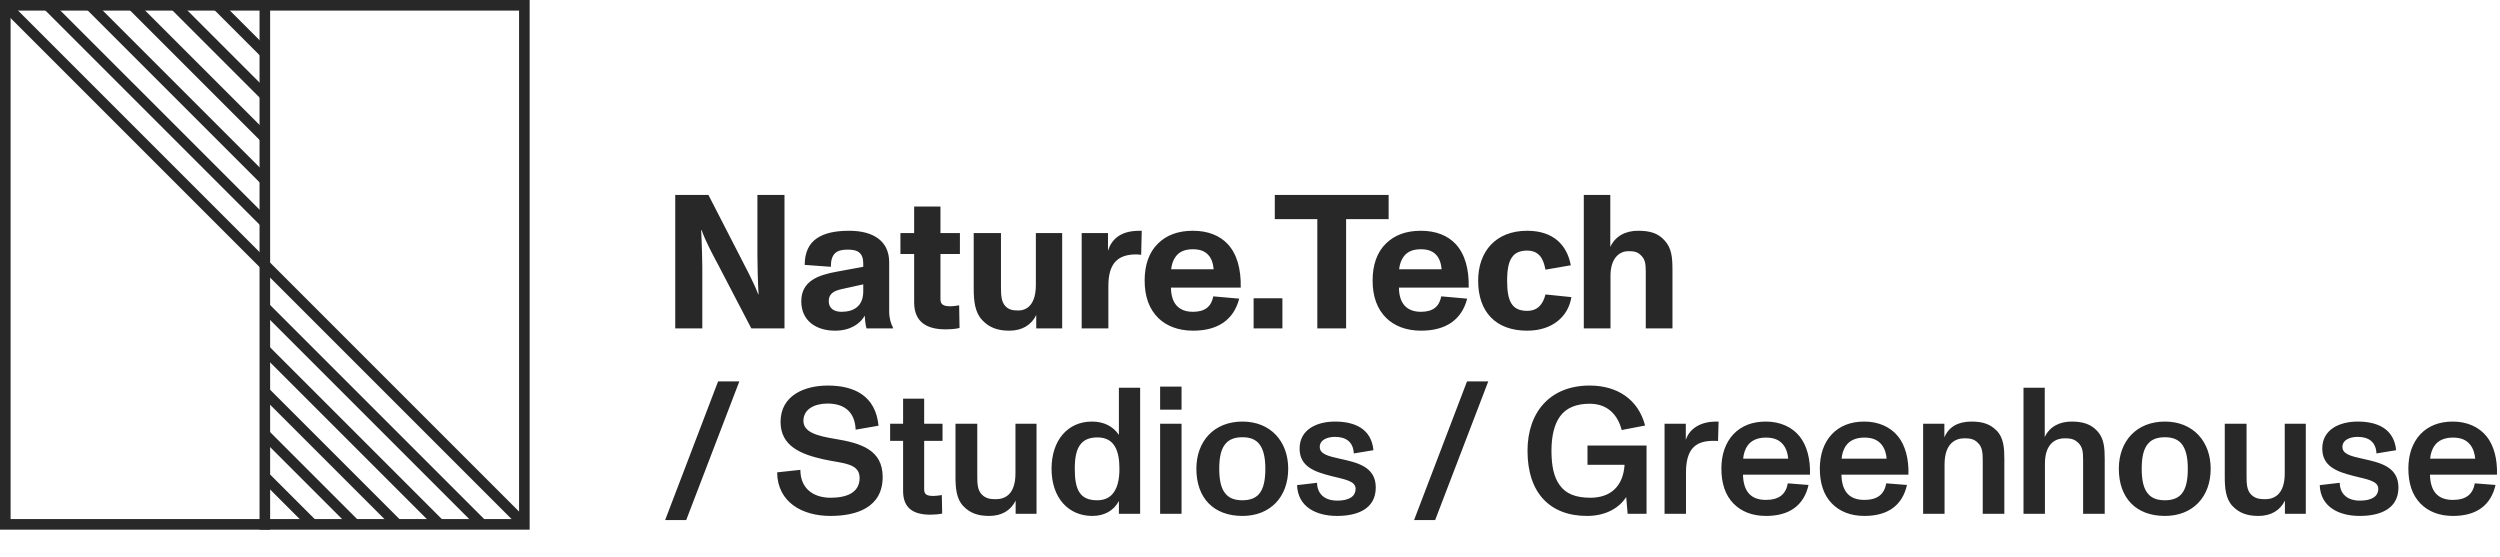
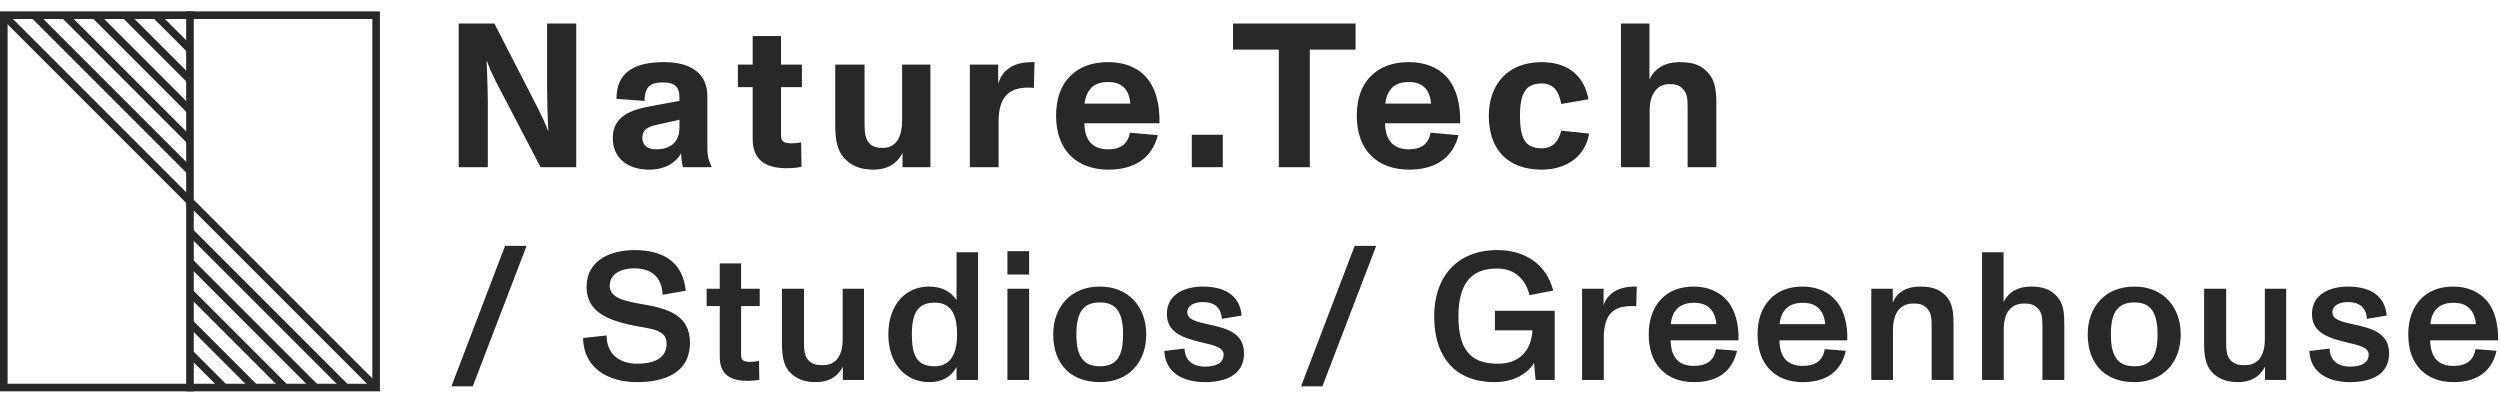
- <svg xmlns="http://www.w3.org/2000/svg" width="472" height="105" viewBox="0 0 472 105" fill="none">
-   <path d="M129.556 98.19L139.586 72.01H135.574L125.578 98.19H129.556ZM156.787 97.408C161.717 97.408 166.647 95.81 166.647 90.064C166.647 84.964 162.635 83.672 157.637 82.856C154.339 82.312 151.687 81.632 151.687 79.456C151.687 77.212 153.829 76.192 156.243 76.192C159.473 76.192 161.411 77.824 161.547 81.122L165.865 80.374C165.321 74.764 161.343 72.792 156.277 72.792C151.993 72.792 147.369 74.594 147.369 79.66C147.369 84.216 151.211 85.78 155.529 86.732C159.099 87.514 162.295 87.412 162.295 90.234C162.295 93.022 159.847 93.974 156.821 93.974C153.523 93.974 151.109 92.206 151.109 88.704L146.723 89.18C146.791 94.824 151.449 97.408 156.787 97.408ZM175.639 97.17C176.387 97.17 177.237 97.102 177.883 96.966L177.815 93.464C177.237 93.566 176.659 93.634 176.251 93.634C175.027 93.634 174.483 93.396 174.483 92.376V83.23H177.951V80H174.483V75.274H170.505V80H168.057V83.23H170.505V92.716C170.505 95.912 172.409 97.17 175.639 97.17ZM191.718 89.384C191.718 93.43 189.644 94.246 188.046 94.246C187.06 94.246 186.176 94.178 185.36 93.362C184.544 92.512 184.51 91.322 184.51 89.758V80H180.396V89.962C180.396 92.036 180.532 94.144 181.858 95.538C183.082 96.83 184.578 97.408 186.754 97.408C189.1 97.408 190.834 96.388 191.752 94.518V97H195.696V80H191.718V89.384ZM211.247 82.108C210.125 80.442 208.357 79.592 206.147 79.592C201.591 79.592 198.531 83.128 198.531 88.5C198.531 94.042 201.761 97.408 206.215 97.408C208.459 97.408 210.261 96.456 211.247 94.586V97H215.259V73.2H211.247V82.108ZM209.955 93.362C209.275 94.076 208.357 94.45 207.133 94.45C203.835 94.45 202.917 92.41 202.917 88.5C202.917 86.392 203.223 84.828 204.039 83.842C204.685 83.026 205.705 82.584 207.201 82.584C210.431 82.584 211.349 85.134 211.349 88.534C211.349 90.71 210.907 92.342 209.955 93.362ZM223.077 77.348V72.996H219.031V77.348H223.077ZM223.077 97V80H219.031V97H223.077ZM234.578 97.408C239.814 97.408 243.214 93.838 243.214 88.5C243.214 83.366 239.916 79.592 234.578 79.592C229.172 79.592 225.874 83.332 225.874 88.5C225.874 94.042 229.138 97.408 234.578 97.408ZM234.578 94.45C233.15 94.45 232.13 94.076 231.45 93.294C230.566 92.342 230.192 90.744 230.192 88.5C230.192 86.256 230.566 84.658 231.45 83.706C232.13 82.924 233.184 82.55 234.578 82.55C236.006 82.55 237.026 82.958 237.706 83.774C238.522 84.76 238.896 86.324 238.896 88.5C238.896 90.676 238.556 92.24 237.74 93.226C237.06 94.042 236.006 94.45 234.578 94.45ZM252.435 97.408C256.175 97.408 259.745 96.15 259.745 92.036C259.745 88.024 256.107 87.31 252.911 86.596C250.735 86.12 249.171 85.712 249.171 84.386C249.171 83.06 250.565 82.482 252.061 82.482C254.203 82.482 255.495 83.502 255.597 85.61L259.303 84.998C258.929 80.952 255.767 79.592 252.061 79.592C248.661 79.592 245.363 81.054 245.363 84.692C245.363 88.126 248.253 89.078 251.279 89.86C253.829 90.506 255.937 90.778 255.937 92.274C255.937 93.702 254.747 94.518 252.469 94.518C250.225 94.518 248.695 93.362 248.661 91.152L244.887 91.594C245.023 95.674 248.457 97.408 252.435 97.408ZM270.955 98.19L280.985 72.01H276.973L266.977 98.19H270.955ZM299.716 87.752H306.72C306.448 91.832 304.068 93.974 300.26 93.974C297.506 93.974 295.602 93.226 294.446 91.56C293.392 90.098 292.916 88.024 292.916 85.1C292.916 82.21 293.494 80.068 294.514 78.64C295.704 76.974 297.642 76.226 300.124 76.226C303.626 76.226 305.462 78.436 306.176 81.19L310.596 80.34C309.304 75.41 305.36 72.792 300.124 72.792C292.61 72.792 288.394 77.858 288.394 85.1C288.394 93.022 292.576 97.408 299.648 97.408C302.878 97.408 305.564 96.116 307.026 93.838L307.298 97H310.868V84.114H299.716V87.752ZM323.278 79.626C320.524 79.83 318.824 81.292 318.28 83.06V80H314.268V97H318.314V89.214C318.314 84.522 320.32 83.23 323.516 83.23C323.822 83.23 324.128 83.23 324.366 83.264L324.468 79.592C324.196 79.592 323.55 79.592 323.278 79.626ZM339.787 82.414C338.359 80.612 336.081 79.592 333.395 79.592C330.811 79.592 328.771 80.408 327.275 81.972C325.745 83.604 324.997 85.848 324.997 88.466C324.997 91.22 325.711 93.464 327.275 95.062C328.737 96.558 330.777 97.408 333.429 97.408C337.781 97.408 340.569 95.47 341.453 91.56L337.543 91.254C337.169 93.328 335.877 94.382 333.395 94.382C330.573 94.382 329.145 92.784 329.077 89.622H341.725C341.827 86.698 341.147 84.114 339.787 82.414ZM333.395 82.618C334.891 82.618 335.911 83.026 336.659 83.944C337.237 84.658 337.543 85.644 337.611 86.596H329.111C329.179 85.78 329.417 84.862 329.961 84.114C330.641 83.162 331.797 82.618 333.395 82.618ZM358.373 82.414C356.945 80.612 354.667 79.592 351.981 79.592C349.397 79.592 347.357 80.408 345.861 81.972C344.331 83.604 343.583 85.848 343.583 88.466C343.583 91.22 344.297 93.464 345.861 95.062C347.323 96.558 349.363 97.408 352.015 97.408C356.367 97.408 359.155 95.47 360.039 91.56L356.129 91.254C355.755 93.328 354.463 94.382 351.981 94.382C349.159 94.382 347.731 92.784 347.663 89.622H360.311C360.413 86.698 359.733 84.114 358.373 82.414ZM351.981 82.618C353.477 82.618 354.497 83.026 355.245 83.944C355.823 84.658 356.129 85.644 356.197 86.596H347.697C347.765 85.78 348.003 84.862 348.547 84.114C349.227 83.162 350.383 82.618 351.981 82.618ZM376.992 81.326C375.836 80.136 374.442 79.592 372.232 79.592C369.784 79.592 367.948 80.51 367.098 82.584V80H363.086V97H367.132V87.684C367.132 83.57 369.342 82.754 370.838 82.754C371.824 82.754 372.64 82.822 373.388 83.57C374.272 84.386 374.34 85.474 374.34 87.038V97H378.42V86.732C378.42 84.692 378.318 82.686 376.992 81.326ZM395.977 81.394C394.787 80.102 393.325 79.592 391.115 79.592C388.837 79.592 386.967 80.544 386.049 82.516V73.2H382.037V97H386.083V87.548C386.083 83.502 388.327 82.754 389.789 82.754C390.775 82.754 391.591 82.822 392.373 83.604C393.223 84.42 393.291 85.372 393.291 86.936V97H397.371V86.732C397.371 84.624 397.269 82.788 395.977 81.394ZM408.74 97.408C413.976 97.408 417.376 93.838 417.376 88.5C417.376 83.366 414.078 79.592 408.74 79.592C403.334 79.592 400.036 83.332 400.036 88.5C400.036 94.042 403.3 97.408 408.74 97.408ZM408.74 94.45C407.312 94.45 406.292 94.076 405.612 93.294C404.728 92.342 404.354 90.744 404.354 88.5C404.354 86.256 404.728 84.658 405.612 83.706C406.292 82.924 407.346 82.55 408.74 82.55C410.168 82.55 411.188 82.958 411.868 83.774C412.684 84.76 413.058 86.324 413.058 88.5C413.058 90.676 412.718 92.24 411.902 93.226C411.222 94.042 410.168 94.45 408.74 94.45ZM431.358 89.384C431.358 93.43 429.284 94.246 427.686 94.246C426.7 94.246 425.816 94.178 425 93.362C424.184 92.512 424.15 91.322 424.15 89.758V80H420.036V89.962C420.036 92.036 420.172 94.144 421.498 95.538C422.722 96.83 424.218 97.408 426.394 97.408C428.74 97.408 430.474 96.388 431.392 94.518V97H435.336V80H431.358V89.384ZM445.516 97.408C449.256 97.408 452.826 96.15 452.826 92.036C452.826 88.024 449.188 87.31 445.992 86.596C443.816 86.12 442.252 85.712 442.252 84.386C442.252 83.06 443.646 82.482 445.142 82.482C447.284 82.482 448.576 83.502 448.678 85.61L452.384 84.998C452.01 80.952 448.848 79.592 445.142 79.592C441.742 79.592 438.444 81.054 438.444 84.692C438.444 88.126 441.334 89.078 444.36 89.86C446.91 90.506 449.018 90.778 449.018 92.274C449.018 93.702 447.828 94.518 445.55 94.518C443.306 94.518 441.776 93.362 441.742 91.152L437.968 91.594C438.104 95.674 441.538 97.408 445.516 97.408ZM469.489 82.414C468.061 80.612 465.783 79.592 463.097 79.592C460.513 79.592 458.473 80.408 456.977 81.972C455.447 83.604 454.699 85.848 454.699 88.466C454.699 91.22 455.413 93.464 456.977 95.062C458.439 96.558 460.479 97.408 463.131 97.408C467.483 97.408 470.271 95.47 471.155 91.56L467.245 91.254C466.871 93.328 465.579 94.382 463.097 94.382C460.275 94.382 458.847 92.784 458.779 89.622H471.427C471.529 86.698 470.849 84.114 469.489 82.414ZM463.097 82.618C464.593 82.618 465.613 83.026 466.361 83.944C466.939 84.658 467.245 85.644 467.313 86.596H458.813C458.881 85.78 459.119 84.862 459.663 84.114C460.343 83.162 461.499 82.618 463.097 82.618Z" fill="#282828" />
-   <path d="M132.596 62V50.408C132.596 49.688 132.524 46.196 132.38 43.424H132.452C133.244 45.656 134.72 48.356 135.584 49.976L141.848 62H148.112V36.8H143V48.284C143 49.76 143.072 53.144 143.216 55.556H143.144C142.28 53.252 140.732 50.408 139.724 48.428L133.748 36.8H127.484V62H132.596ZM167.878 49.508C167.878 45.584 164.998 43.568 160.318 43.568C157.618 43.568 155.602 44.036 154.198 45.008C152.722 46.016 151.93 47.672 151.93 50.012L156.862 50.372C156.862 47.852 157.978 47.132 159.958 47.132C161.398 47.132 162.082 47.384 162.55 48.032C163.018 48.68 162.982 49.544 162.982 50.372L158.086 51.272C154.486 51.92 151.282 53.036 151.282 56.888C151.282 60.596 154.126 62.432 157.654 62.432C160.534 62.432 162.406 61.136 163.27 59.588C163.306 60.452 163.414 61.352 163.594 62H168.598V61.856C168.202 61.1 167.878 60.128 167.878 58.76V49.508ZM162.982 55.016C162.982 57.752 161.254 58.868 158.878 58.868C157.51 58.868 156.466 58.256 156.466 56.852C156.466 55.484 157.402 54.908 158.914 54.584L162.982 53.684V55.016ZM178.496 62.18C179.432 62.18 180.404 62.108 181.16 61.928L181.088 57.644C180.512 57.752 179.9 57.824 179.432 57.824C178.208 57.824 177.56 57.536 177.56 56.528V47.96H181.232V44H177.56V38.996H172.592V44H170V47.96H172.592V57.104C172.592 60.848 175.04 62.18 178.496 62.18ZM195.571 53.792C195.571 57.392 193.987 58.616 192.259 58.616C191.251 58.616 190.459 58.508 189.775 57.752C189.055 56.924 188.983 55.808 188.983 54.152V44H183.835V54.404C183.835 56.816 184.051 58.976 185.455 60.452C186.751 61.82 188.299 62.432 190.567 62.432C192.943 62.432 194.707 61.388 195.643 59.48V62H200.539V44H195.571V53.792ZM214.265 43.604C211.349 43.82 209.801 45.332 209.189 47.348V44H204.221V62H209.261V53.972C209.261 49.616 211.133 48.032 214.517 48.032C214.841 48.032 215.165 48.068 215.453 48.104L215.561 43.568C215.237 43.568 214.553 43.568 214.265 43.604ZM231.804 46.088C230.292 44.468 228.06 43.568 225.216 43.568C222.408 43.568 220.248 44.396 218.664 45.944C216.9 47.636 216.108 50.084 216.108 52.964C216.108 55.988 216.972 58.364 218.7 60.056C220.212 61.532 222.444 62.432 225.252 62.432C229.896 62.432 232.92 60.416 233.964 56.384L229.068 55.952C228.708 57.824 227.556 58.868 225.252 58.868C222.552 58.868 221.112 57.32 221.076 54.296H234.252C234.324 50.768 233.532 47.96 231.804 46.088ZM225.216 47.06C226.512 47.06 227.412 47.384 228.096 48.104C228.744 48.788 229.032 49.724 229.14 50.84H221.112C221.22 49.868 221.508 49.04 222.012 48.392C222.696 47.492 223.74 47.06 225.216 47.06ZM242.117 62V56.312H236.681V62H242.117ZM254.146 62V41.372H262.174V36.8H240.682V41.372H248.71V62H254.146ZM274.845 46.088C273.333 44.468 271.101 43.568 268.257 43.568C265.449 43.568 263.289 44.396 261.705 45.944C259.941 47.636 259.149 50.084 259.149 52.964C259.149 55.988 260.013 58.364 261.741 60.056C263.253 61.532 265.485 62.432 268.293 62.432C272.937 62.432 275.961 60.416 277.005 56.384L272.109 55.952C271.749 57.824 270.597 58.868 268.293 58.868C265.593 58.868 264.153 57.32 264.117 54.296H277.293C277.365 50.768 276.573 47.96 274.845 46.088ZM268.257 47.06C269.553 47.06 270.453 47.384 271.137 48.104C271.785 48.788 272.073 49.724 272.181 50.84H264.153C264.261 49.868 264.549 49.04 265.053 48.392C265.737 47.492 266.781 47.06 268.257 47.06ZM288.326 62.432C293.078 62.432 296.102 59.768 296.678 56.096L291.782 55.592C291.314 57.536 290.234 58.688 288.326 58.688C285.374 58.688 284.546 56.78 284.546 53C284.546 50.984 284.798 49.436 285.518 48.5C286.094 47.708 286.994 47.312 288.326 47.312C290.666 47.312 291.422 48.968 291.782 50.912L296.57 50.084C295.85 46.268 293.294 43.568 288.326 43.568C282.422 43.568 279.074 47.456 279.074 53C279.074 58.904 282.422 62.432 288.326 62.432ZM314.249 45.368C313.025 44.036 311.585 43.568 309.245 43.568C306.905 43.568 304.961 44.576 304.025 46.628V36.8H299.021V62H304.061V52.064C304.061 48.536 305.933 47.42 307.409 47.42C308.489 47.42 309.137 47.528 309.821 48.212C310.541 48.932 310.721 49.616 310.721 51.308V62H315.761V51.056C315.761 48.572 315.617 46.844 314.249 45.368Z" fill="#282828" />
-   <rect x="1" y="1" width="98" height="98" stroke="#282828" stroke-width="2" />
-   <path d="M50 0L50 100" stroke="#282828" stroke-width="2" />
-   <path d="M1 1L99 99" stroke="#282828" stroke-width="2" />
-   <path d="M9 1L50 42" stroke="#282828" stroke-width="2" />
-   <path d="M91 99L50 58" stroke="#282828" stroke-width="2" />
-   <path d="M17 1L50 34" stroke="#282828" stroke-width="2" />
-   <path d="M83 99L50 66" stroke="#282828" stroke-width="2" />
-   <path d="M25 1L50 26" stroke="#282828" stroke-width="2" />
-   <path d="M75 99L50 74" stroke="#282828" stroke-width="2" />
-   <path d="M33 1L50 18" stroke="#282828" stroke-width="2" />
-   <path d="M67 99L50 82" stroke="#282828" stroke-width="2" />
-   <path d="M41 1L50 10" stroke="#282828" stroke-width="2" />
-   <path d="M59 99L50 90" stroke="#282828" stroke-width="2" />
+ <svg xmlns="http://www.w3.org/2000/svg" width="658" height="108" viewBox="0 0 658 108" fill="none">
+   <path d="M124.432 101.68L138.592 64.72H132.928L118.816 101.68H124.432ZM167.676 100.576C174.636 100.576 181.596 98.32 181.596 90.208C181.596 83.008 175.932 81.184 168.876 80.032C164.22 79.264 160.476 78.304 160.476 75.232C160.476 72.064 163.5 70.624 166.908 70.624C171.468 70.624 174.204 72.928 174.396 77.584L180.492 76.528C179.724 68.608 174.108 65.824 166.956 65.824C160.908 65.824 154.38 68.368 154.38 75.52C154.38 81.952 159.804 84.16 165.9 85.504C170.94 86.608 175.452 86.464 175.452 90.448C175.452 94.384 171.996 95.728 167.724 95.728C163.068 95.728 159.66 93.232 159.66 88.288L153.468 88.96C153.564 96.928 160.14 100.576 167.676 100.576ZM196.691 100.24C197.747 100.24 198.947 100.144 199.859 99.952L199.763 95.008C198.947 95.152 198.131 95.248 197.555 95.248C195.827 95.248 195.059 94.912 195.059 93.472V80.56H199.955V76H195.059V69.328H189.443V76H185.987V80.56H189.443V93.952C189.443 98.464 192.131 100.24 196.691 100.24ZM221.79 89.248C221.79 94.96 218.862 96.112 216.606 96.112C215.214 96.112 213.966 96.016 212.814 94.864C211.662 93.664 211.614 91.984 211.614 89.776V76H205.806V90.064C205.806 92.992 205.998 95.968 207.87 97.936C209.598 99.76 211.71 100.576 214.782 100.576C218.094 100.576 220.542 99.136 221.838 96.496V100H227.406V76H221.79V89.248ZM251.761 78.976C250.177 76.624 247.681 75.424 244.561 75.424C238.129 75.424 233.809 80.416 233.809 88C233.809 95.824 238.369 100.576 244.657 100.576C247.825 100.576 250.369 99.232 251.761 96.592V100H257.425V66.4H251.761V78.976ZM249.937 94.864C248.977 95.872 247.681 96.4 245.953 96.4C241.297 96.4 240.001 93.52 240.001 88C240.001 85.024 240.433 82.816 241.585 81.424C242.497 80.272 243.937 79.648 246.049 79.648C250.609 79.648 251.905 83.248 251.905 88.048C251.905 91.12 251.281 93.424 249.937 94.864ZM270.862 72.256V66.112H265.15V72.256H270.862ZM270.862 100V76H265.15V100H270.862ZM289.498 100.576C296.89 100.576 301.69 95.536 301.69 88C301.69 80.752 297.034 75.424 289.498 75.424C281.866 75.424 277.21 80.704 277.21 88C277.21 95.824 281.818 100.576 289.498 100.576ZM289.498 96.4C287.482 96.4 286.042 95.872 285.082 94.768C283.834 93.424 283.306 91.168 283.306 88C283.306 84.832 283.834 82.576 285.082 81.232C286.042 80.128 287.53 79.6 289.498 79.6C291.514 79.6 292.954 80.176 293.914 81.328C295.066 82.72 295.594 84.928 295.594 88C295.594 91.072 295.114 93.28 293.962 94.672C293.002 95.824 291.514 96.4 289.498 96.4ZM317.109 100.576C322.389 100.576 327.429 98.8 327.429 92.992C327.429 87.328 322.293 86.32 317.781 85.312C314.709 84.64 312.501 84.064 312.501 82.192C312.501 80.32 314.469 79.504 316.581 79.504C319.605 79.504 321.429 80.944 321.573 83.92L326.805 83.056C326.277 77.344 321.813 75.424 316.581 75.424C311.781 75.424 307.125 77.488 307.125 82.624C307.125 87.472 311.205 88.816 315.477 89.92C319.077 90.832 322.053 91.216 322.053 93.328C322.053 95.344 320.373 96.496 317.157 96.496C313.989 96.496 311.829 94.864 311.781 91.744L306.453 92.368C306.645 98.128 311.493 100.576 317.109 100.576ZM348.054 101.68L362.214 64.72H356.55L342.438 101.68H348.054ZM393.457 86.944H403.345C402.961 92.704 399.601 95.728 394.225 95.728C390.337 95.728 387.649 94.672 386.017 92.32C384.529 90.256 383.857 87.328 383.857 83.2C383.857 79.12 384.673 76.096 386.113 74.08C387.793 71.728 390.529 70.672 394.033 70.672C398.977 70.672 401.569 73.792 402.577 77.68L408.817 76.48C406.993 69.52 401.425 65.824 394.033 65.824C383.425 65.824 377.473 72.976 377.473 83.2C377.473 94.384 383.377 100.576 393.361 100.576C397.921 100.576 401.713 98.752 403.777 95.536L404.161 100H409.201V81.808H393.457V86.944ZM429.122 75.472C425.234 75.76 422.834 77.824 422.066 80.32V76H416.402V100H422.114V89.008C422.114 82.384 424.946 80.56 429.458 80.56C429.89 80.56 430.322 80.56 430.658 80.608L430.802 75.424C430.418 75.424 429.506 75.424 429.122 75.472ZM454.828 79.408C452.812 76.864 449.596 75.424 445.804 75.424C442.156 75.424 439.276 76.576 437.164 78.784C435.004 81.088 433.948 84.256 433.948 87.952C433.948 91.84 434.956 95.008 437.164 97.264C439.228 99.376 442.108 100.576 445.852 100.576C451.996 100.576 455.932 97.84 457.18 92.32L451.66 91.888C451.132 94.816 449.308 96.304 445.804 96.304C441.82 96.304 439.804 94.048 439.708 89.584H457.564C457.708 85.456 456.748 81.808 454.828 79.408ZM445.804 79.696C447.916 79.696 449.356 80.272 450.412 81.568C451.228 82.576 451.66 83.968 451.756 85.312H439.756C439.852 84.16 440.188 82.864 440.956 81.808C441.916 80.464 443.548 79.696 445.804 79.696ZM483.467 79.408C481.451 76.864 478.235 75.424 474.443 75.424C470.795 75.424 467.915 76.576 465.803 78.784C463.643 81.088 462.587 84.256 462.587 87.952C462.587 91.84 463.595 95.008 465.803 97.264C467.867 99.376 470.747 100.576 474.491 100.576C480.635 100.576 484.571 97.84 485.819 92.32L480.299 91.888C479.771 94.816 477.947 96.304 474.443 96.304C470.459 96.304 468.443 94.048 468.347 89.584H486.203C486.347 85.456 485.387 81.808 483.467 79.408ZM474.443 79.696C476.555 79.696 477.995 80.272 479.051 81.568C479.867 82.576 480.299 83.968 480.395 85.312H468.395C468.491 84.16 468.827 82.864 469.595 81.808C470.555 80.464 472.187 79.696 474.443 79.696ZM512.154 77.872C510.522 76.192 508.554 75.424 505.434 75.424C501.978 75.424 499.386 76.72 498.186 79.648V76H492.522V100H498.234V86.848C498.234 81.04 501.354 79.888 503.466 79.888C504.858 79.888 506.01 79.984 507.066 81.04C508.314 82.192 508.41 83.728 508.41 85.936V100H514.17V85.504C514.17 82.624 514.026 79.792 512.154 77.872ZM541.356 77.968C539.676 76.144 537.612 75.424 534.492 75.424C531.276 75.424 528.636 76.768 527.34 79.552V66.4H521.676V100H527.388V86.656C527.388 80.944 530.556 79.888 532.62 79.888C534.012 79.888 535.164 79.984 536.268 81.088C537.468 82.24 537.564 83.584 537.564 85.792V100H543.324V85.504C543.324 82.528 543.18 79.936 541.356 77.968ZM561.775 100.576C569.167 100.576 573.967 95.536 573.967 88C573.967 80.752 569.311 75.424 561.775 75.424C554.143 75.424 549.487 80.704 549.487 88C549.487 95.824 554.095 100.576 561.775 100.576ZM561.775 96.4C559.759 96.4 558.319 95.872 557.359 94.768C556.111 93.424 555.583 91.168 555.583 88C555.583 84.832 556.111 82.576 557.359 81.232C558.319 80.128 559.807 79.6 561.775 79.6C563.791 79.6 565.231 80.176 566.191 81.328C567.343 82.72 567.871 84.928 567.871 88C567.871 91.072 567.391 93.28 566.239 94.672C565.279 95.824 563.791 96.4 561.775 96.4ZM596.105 89.248C596.105 94.96 593.177 96.112 590.921 96.112C589.529 96.112 588.281 96.016 587.129 94.864C585.977 93.664 585.929 91.984 585.929 89.776V76H580.121V90.064C580.121 92.992 580.313 95.968 582.185 97.936C583.913 99.76 586.025 100.576 589.097 100.576C592.409 100.576 594.857 99.136 596.153 96.496V100H601.721V76H596.105V89.248ZM618.493 100.576C623.773 100.576 628.813 98.8 628.813 92.992C628.813 87.328 623.677 86.32 619.165 85.312C616.093 84.64 613.885 84.064 613.885 82.192C613.885 80.32 615.853 79.504 617.965 79.504C620.989 79.504 622.813 80.944 622.957 83.92L628.189 83.056C627.661 77.344 623.197 75.424 617.965 75.424C613.165 75.424 608.509 77.488 608.509 82.624C608.509 87.472 612.589 88.816 616.861 89.92C620.461 90.832 623.437 91.216 623.437 93.328C623.437 95.344 621.757 96.496 618.541 96.496C615.373 96.496 613.213 94.864 613.165 91.744L607.837 92.368C608.029 98.128 612.877 100.576 618.493 100.576ZM654.737 79.408C652.721 76.864 649.505 75.424 645.713 75.424C642.065 75.424 639.185 76.576 637.073 78.784C634.913 81.088 633.857 84.256 633.857 87.952C633.857 91.84 634.865 95.008 637.073 97.264C639.137 99.376 642.017 100.576 645.761 100.576C651.905 100.576 655.841 97.84 657.089 92.32L651.569 91.888C651.041 94.816 649.217 96.304 645.713 96.304C641.729 96.304 639.713 94.048 639.617 89.584H657.473C657.617 85.456 656.657 81.808 654.737 79.408ZM645.713 79.696C647.825 79.696 649.265 80.272 650.321 81.568C651.137 82.576 651.569 83.968 651.665 85.312H639.665C639.761 84.16 640.097 82.864 640.865 81.808C641.825 80.464 643.457 79.696 645.713 79.696Z" fill="#282828" />
+   <rect x="1" y="4" width="98" height="98" stroke="#282828" stroke-width="2" />
+   <path d="M50 3L50 103" stroke="#282828" stroke-width="2" />
+   <path d="M1 4L99 102" stroke="#282828" stroke-width="2" />
+   <path d="M9 4L50 45" stroke="#282828" stroke-width="2" />
+   <path d="M91 102L50 61" stroke="#282828" stroke-width="2" />
+   <path d="M17 4L50 37" stroke="#282828" stroke-width="2" />
+   <path d="M83 102L50 69" stroke="#282828" stroke-width="2" />
+   <path d="M25 4L50 29" stroke="#282828" stroke-width="2" />
+   <path d="M75 102L50 77" stroke="#282828" stroke-width="2" />
+   <path d="M33 4L50 21" stroke="#282828" stroke-width="2" />
+   <path d="M67 102L50 85" stroke="#282828" stroke-width="2" />
+   <path d="M41 4L50 13" stroke="#282828" stroke-width="2" />
+   <path d="M59 102L50 93" stroke="#282828" stroke-width="2" />
+   <path d="M128.394 44V26.612C128.394 25.532 128.286 20.294 128.07 16.136H128.178C129.366 19.484 131.58 23.534 132.876 25.964L142.272 44H151.668V6.2H144V23.426C144 25.64 144.108 30.716 144.324 34.334H144.216C142.92 30.878 140.598 26.612 139.086 23.642L130.122 6.2H120.726V44H128.394ZM186.177 25.262C186.177 19.376 181.857 16.352 174.837 16.352C170.787 16.352 167.763 17.054 165.657 18.512C163.443 20.024 162.255 22.508 162.255 26.018L169.653 26.558C169.653 22.778 171.327 21.698 174.297 21.698C176.457 21.698 177.483 22.076 178.185 23.048C178.887 24.02 178.833 25.316 178.833 26.558L171.489 27.908C166.089 28.88 161.283 30.554 161.283 36.332C161.283 41.894 165.549 44.648 170.841 44.648C175.161 44.648 177.969 42.704 179.265 40.382C179.319 41.678 179.481 43.028 179.751 44H187.257V43.784C186.663 42.65 186.177 41.192 186.177 39.14V25.262ZM178.833 33.524C178.833 37.628 176.241 39.302 172.677 39.302C170.625 39.302 169.059 38.384 169.059 36.278C169.059 34.226 170.463 33.362 172.731 32.876L178.833 31.526V33.524ZM206.964 44.27C208.368 44.27 209.826 44.162 210.96 43.892L210.852 37.466C209.988 37.628 209.07 37.736 208.368 37.736C206.532 37.736 205.56 37.304 205.56 35.792V22.94H211.068V17H205.56V9.494H198.108V17H194.22V22.94H198.108V36.656C198.108 42.272 201.78 44.27 206.964 44.27ZM237.436 31.688C237.436 37.088 235.06 38.924 232.468 38.924C230.956 38.924 229.768 38.762 228.742 37.628C227.662 36.386 227.554 34.712 227.554 32.228V17H219.832V32.606C219.832 36.224 220.156 39.464 222.262 41.678C224.206 43.73 226.528 44.648 229.93 44.648C233.494 44.648 236.14 43.082 237.544 40.22V44H244.888V17H237.436V31.688ZM270.337 16.406C265.963 16.73 263.641 18.998 262.723 22.022V17H255.271V44H262.831V31.958C262.831 25.424 265.639 23.048 270.715 23.048C271.201 23.048 271.687 23.102 272.119 23.156L272.281 16.352C271.795 16.352 270.769 16.352 270.337 16.406ZM301.506 20.132C299.238 17.702 295.89 16.352 291.624 16.352C287.412 16.352 284.172 17.594 281.796 19.916C279.15 22.454 277.962 26.126 277.962 30.446C277.962 34.982 279.258 38.546 281.85 41.084C284.118 43.298 287.466 44.648 291.678 44.648C298.644 44.648 303.18 41.624 304.746 35.576L297.402 34.928C296.862 37.736 295.134 39.302 291.678 39.302C287.628 39.302 285.468 36.98 285.414 32.444H305.178C305.286 27.152 304.098 22.94 301.506 20.132ZM291.624 21.59C293.568 21.59 294.918 22.076 295.944 23.156C296.916 24.182 297.348 25.586 297.51 27.26H285.468C285.63 25.802 286.062 24.56 286.818 23.588C287.844 22.238 289.41 21.59 291.624 21.59ZM321.836 44V35.468H313.682V44H321.836ZM344.739 44V13.058H356.781V6.2H324.543V13.058H336.585V44H344.739ZM380.648 20.132C378.38 17.702 375.032 16.352 370.766 16.352C366.554 16.352 363.314 17.594 360.938 19.916C358.292 22.454 357.104 26.126 357.104 30.446C357.104 34.982 358.4 38.546 360.992 41.084C363.26 43.298 366.608 44.648 370.82 44.648C377.786 44.648 382.322 41.624 383.888 35.576L376.544 34.928C376.004 37.736 374.276 39.302 370.82 39.302C366.77 39.302 364.61 36.98 364.556 32.444H384.32C384.428 27.152 383.24 22.94 380.648 20.132ZM370.766 21.59C372.71 21.59 374.06 22.076 375.086 23.156C376.058 24.182 376.49 25.586 376.652 27.26H364.61C364.772 25.802 365.204 24.56 365.96 23.588C366.986 22.238 368.552 21.59 370.766 21.59ZM405.73 44.648C412.858 44.648 417.394 40.652 418.258 35.144L410.914 34.388C410.212 37.304 408.592 39.032 405.73 39.032C401.302 39.032 400.06 36.17 400.06 30.5C400.06 27.476 400.438 25.154 401.518 23.75C402.382 22.562 403.732 21.968 405.73 21.968C409.24 21.968 410.374 24.452 410.914 27.368L418.096 26.126C417.016 20.402 413.182 16.352 405.73 16.352C396.874 16.352 391.852 22.184 391.852 30.5C391.852 39.356 396.874 44.648 405.73 44.648ZM449.474 19.052C447.638 17.054 445.478 16.352 441.968 16.352C438.458 16.352 435.542 17.864 434.138 20.942V6.2H426.632V44H434.192V29.096C434.192 23.804 437 22.13 439.214 22.13C440.834 22.13 441.806 22.292 442.832 23.318C443.912 24.398 444.182 25.424 444.182 27.962V44H451.742V27.584C451.742 23.858 451.526 21.266 449.474 19.052Z" fill="#282828" />
</svg>
